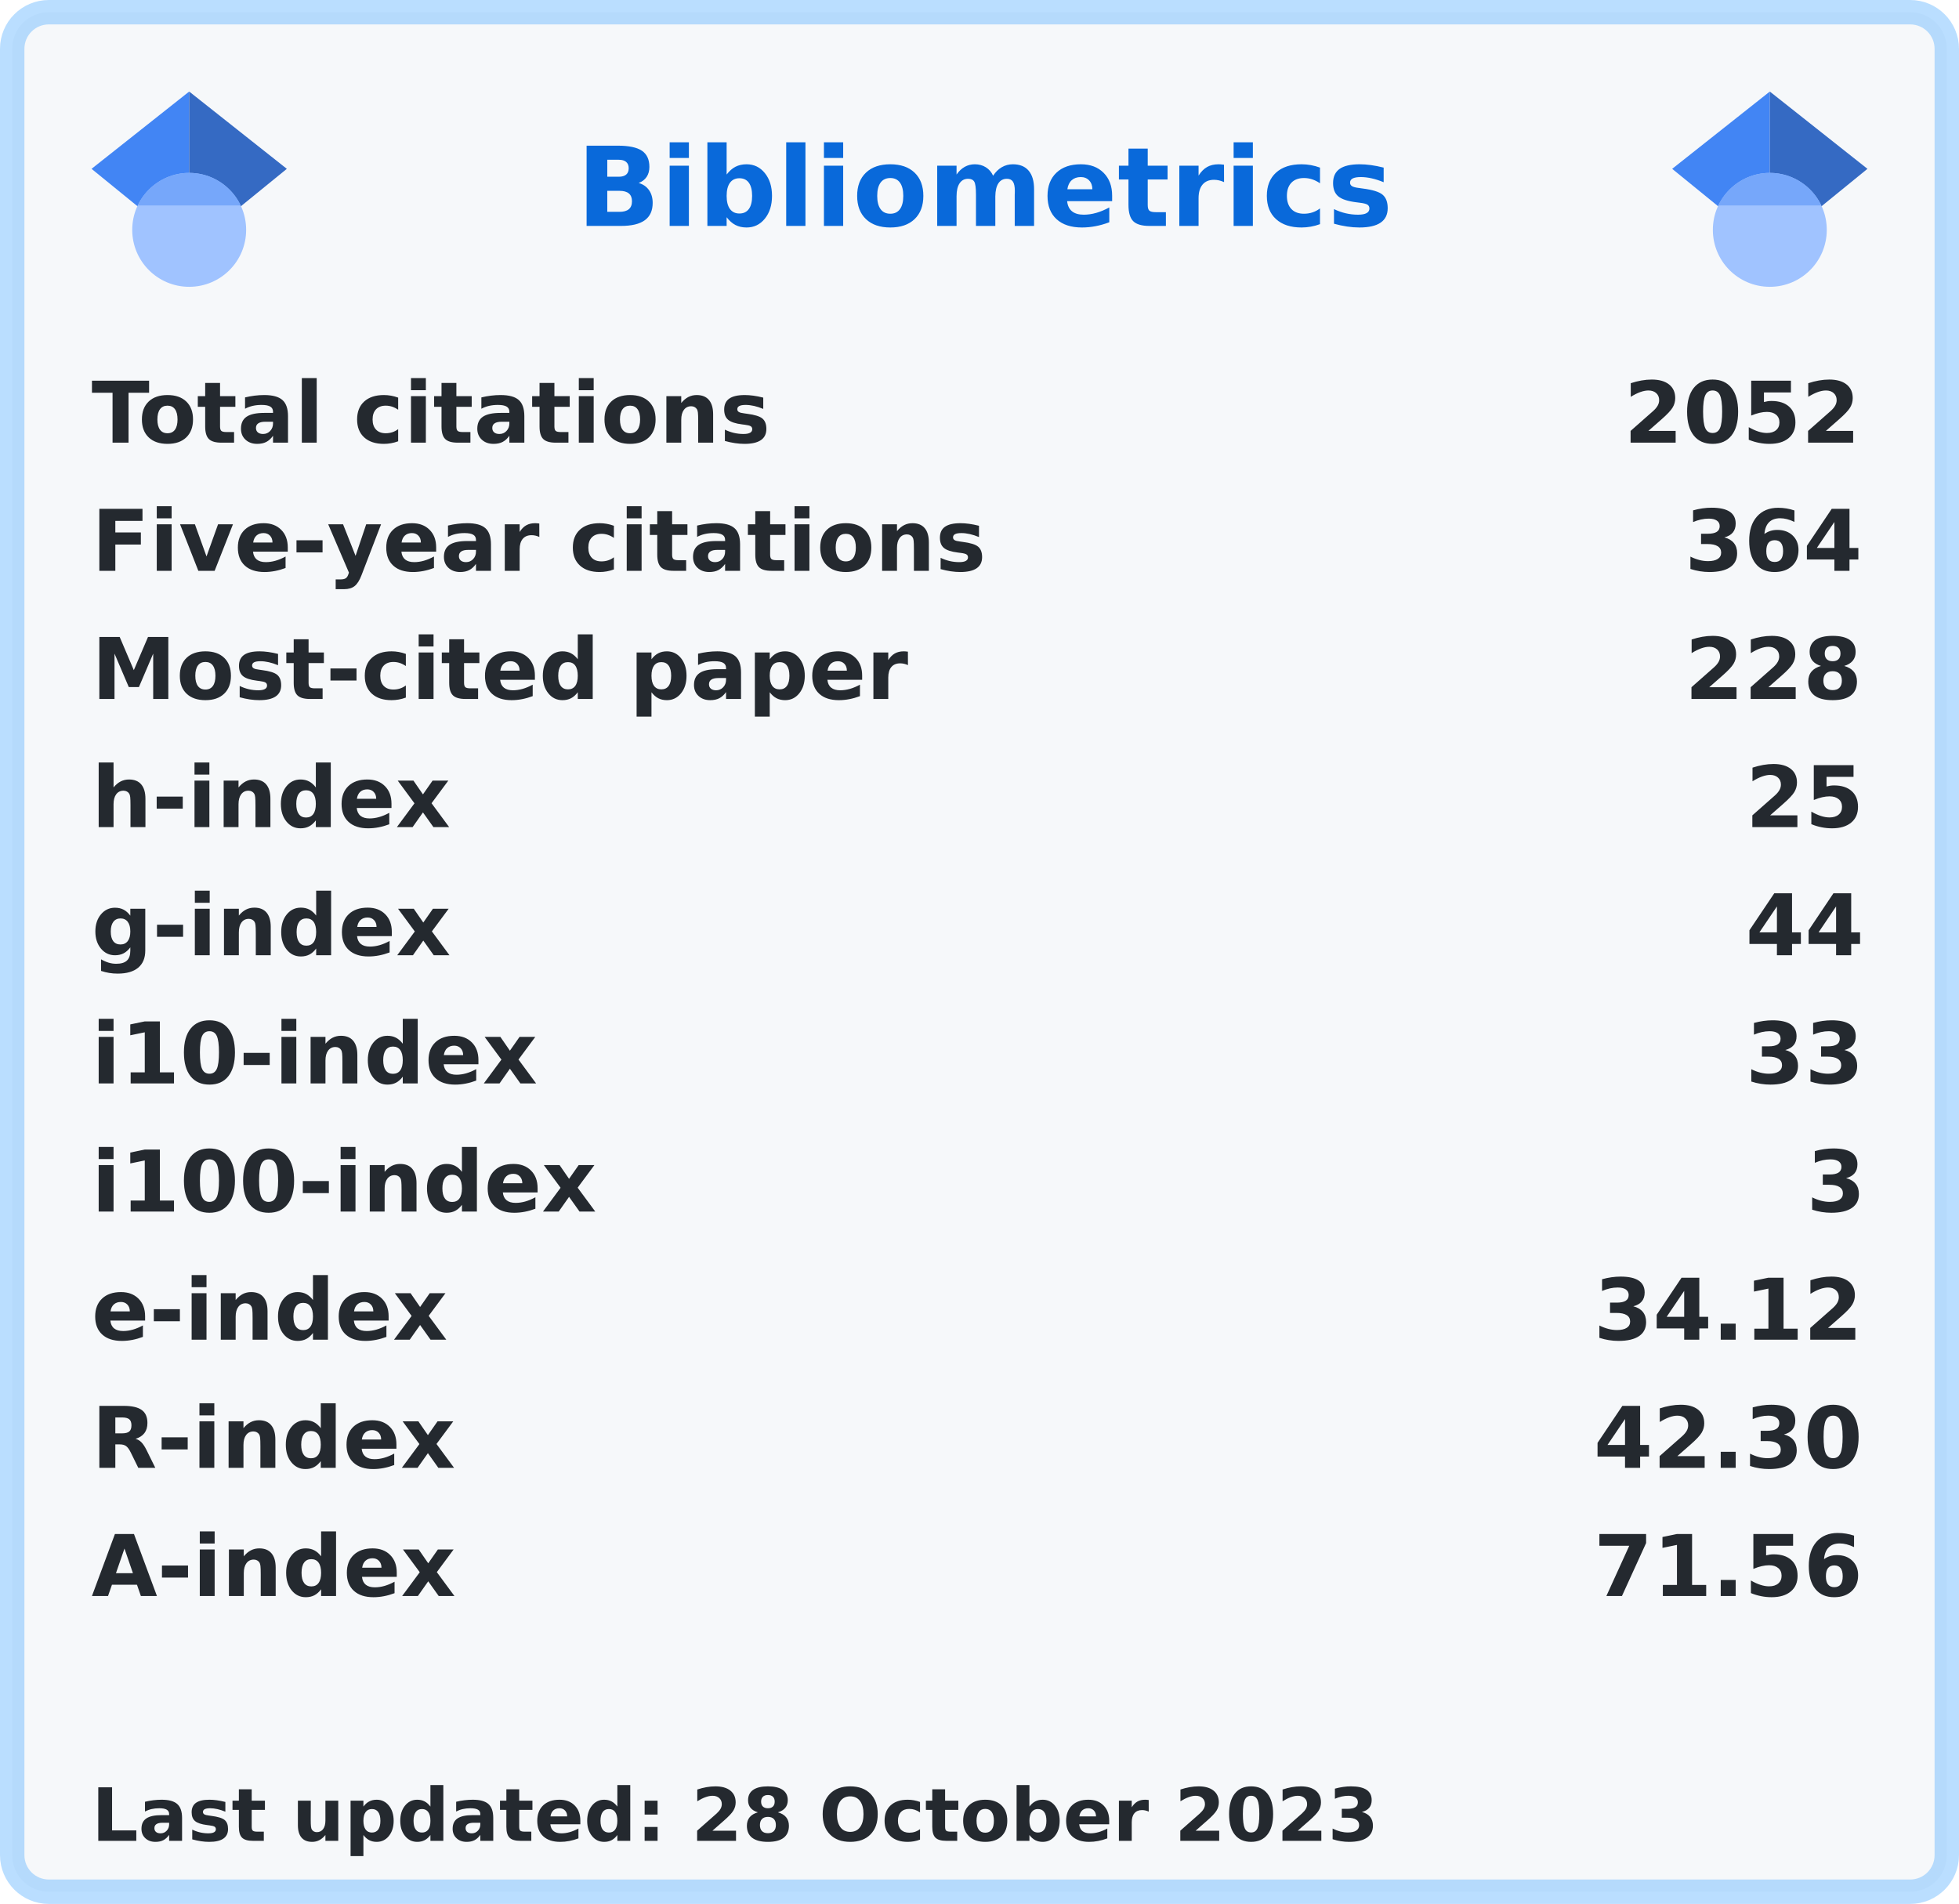
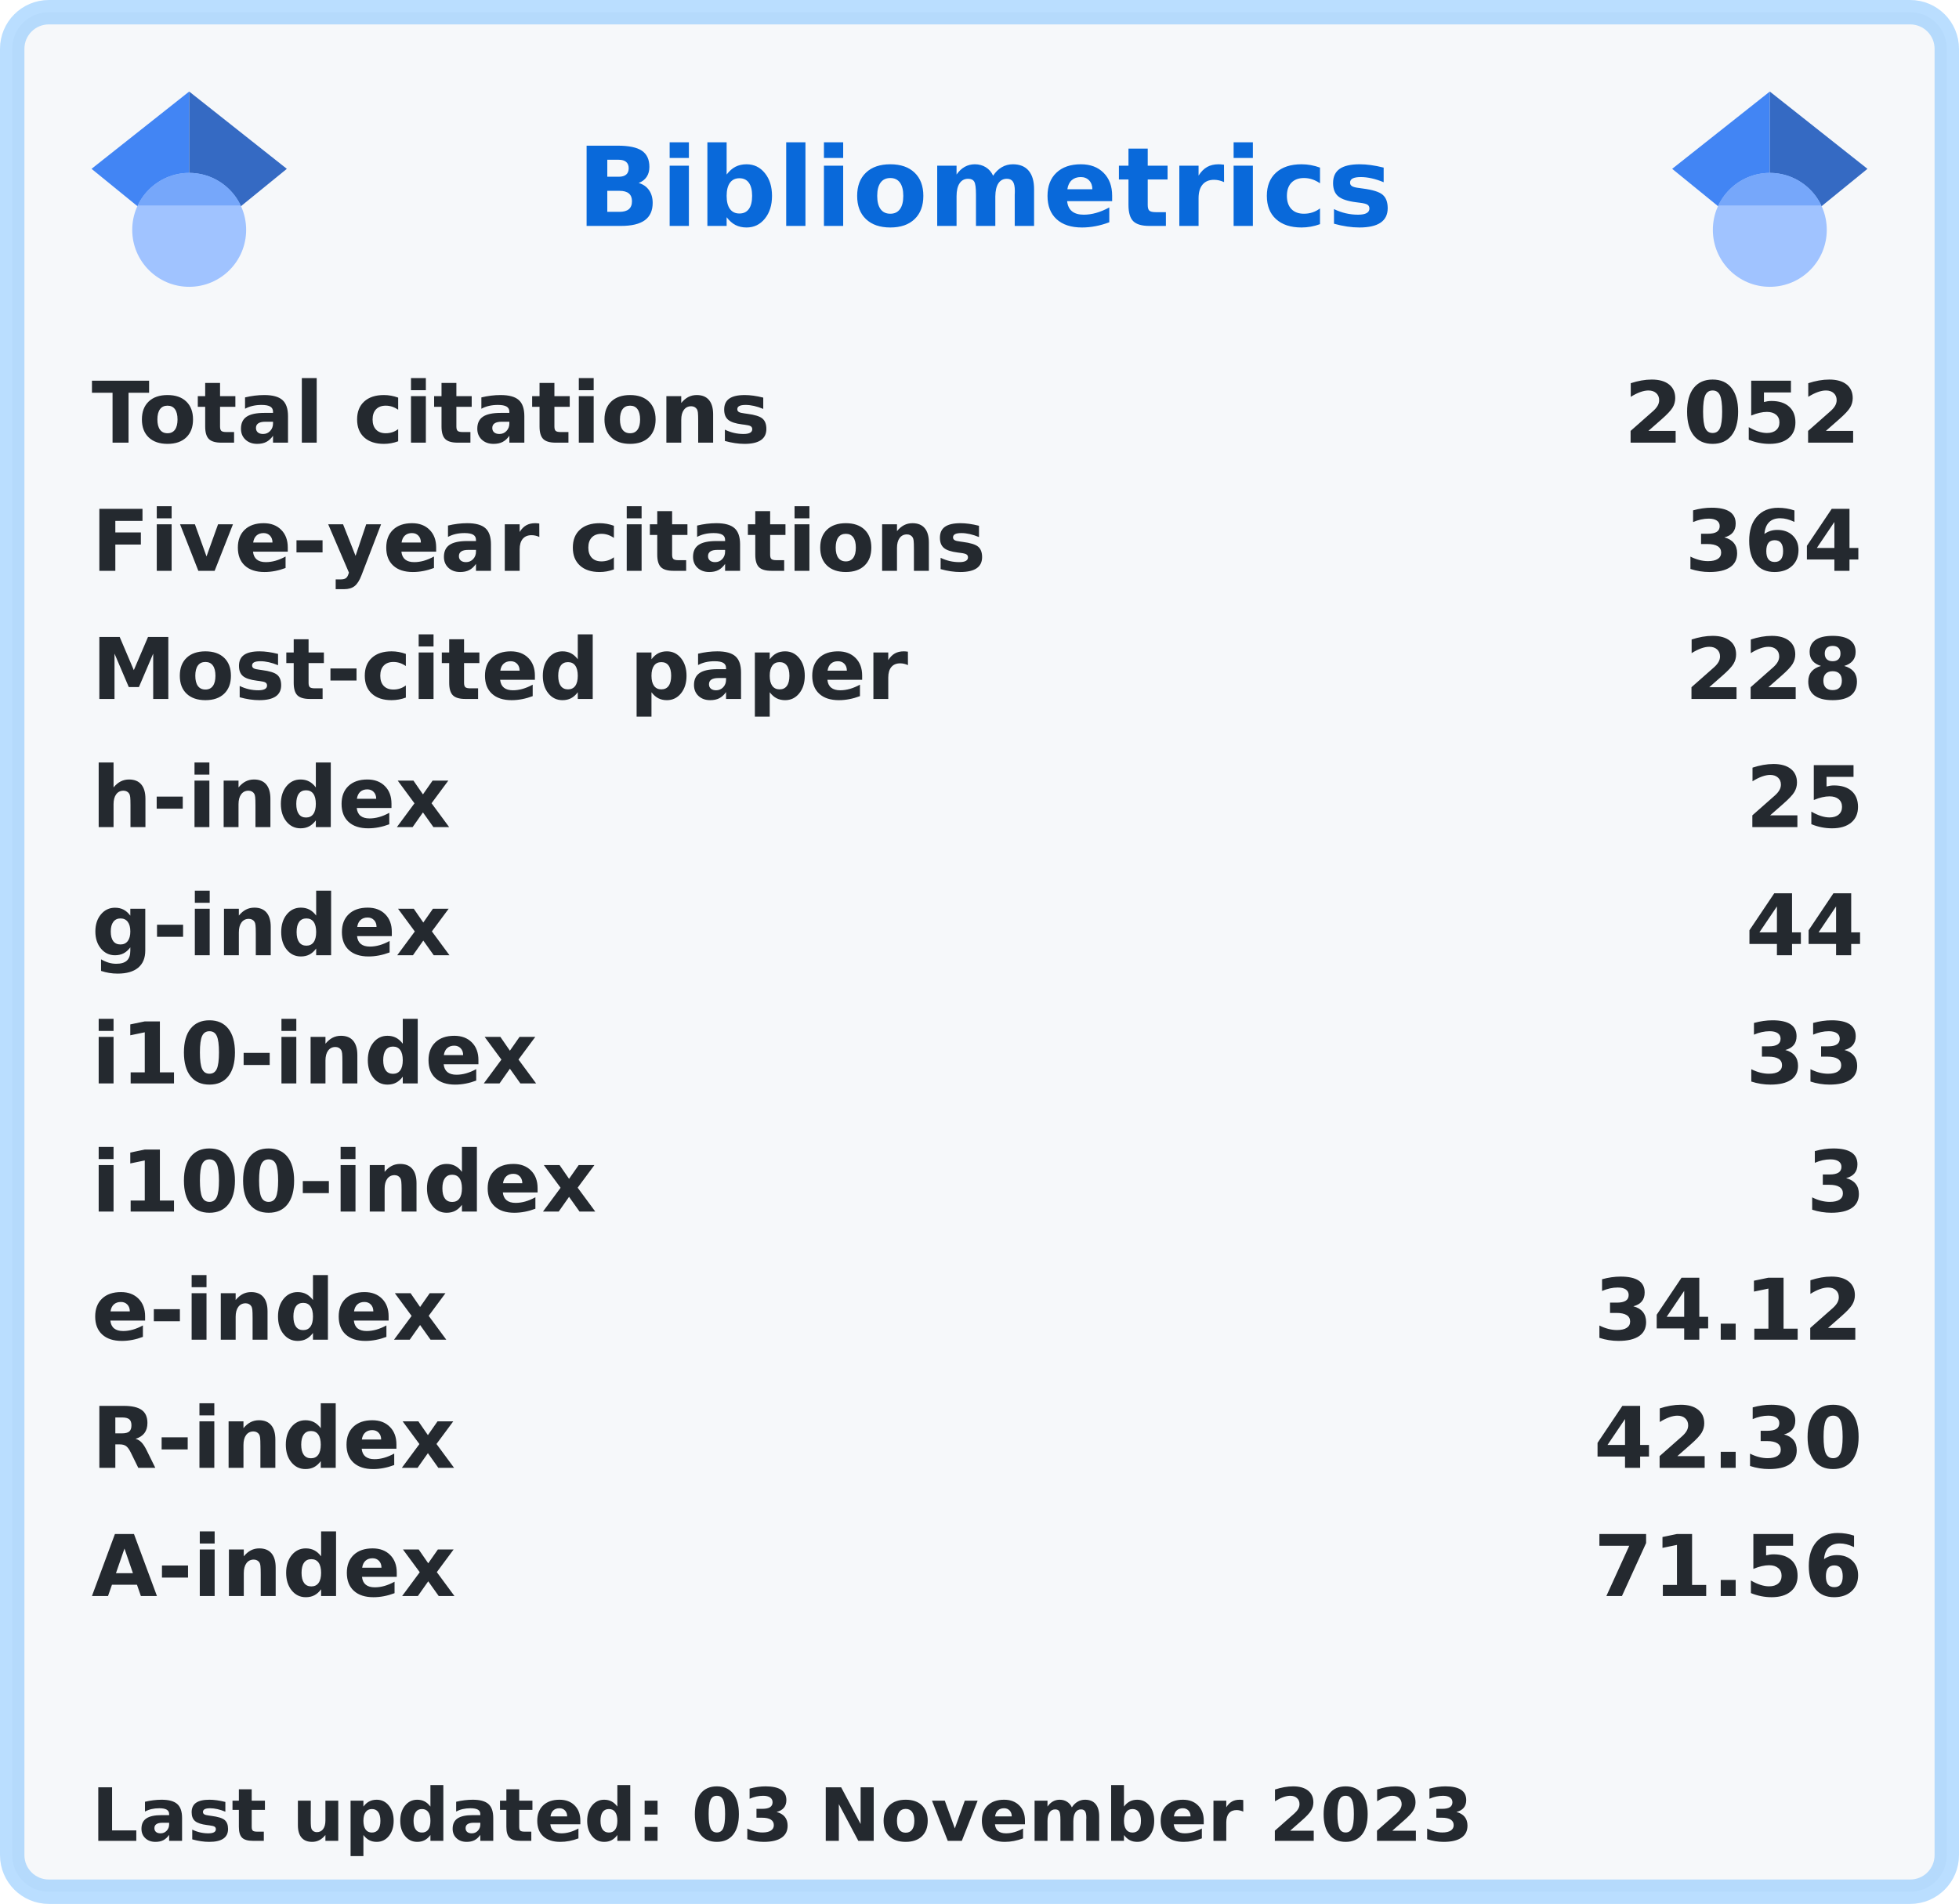
<svg xmlns="http://www.w3.org/2000/svg" width="321" height="312" viewBox="0 0 321 312" lang="en" xml:lang="en">
  <rect x="2" y="2" stroke-width="4" rx="6" width="317" height="308" stroke="rgba(84,174,255,0.4)" fill="#f6f8fa" />
  <g font-weight="600" font-size="110pt" font-family="Verdana,Geneva,DejaVu Sans,sans-serif" text-rendering="geometricPrecision">
    <text x="768" y="301" lengthAdjust="spacingAndGlyphs" textLength="1074" transform="scale(0.123)" fill="#0969da">Bibliometrics</text>
    <g fill="#24292f">
      <g transform="translate(15, 60)">
        <g transform="scale(0.095)">
          <text lengthAdjust="spacingAndGlyphs" textLength="1170" x="0" y="132">Total citations</text>
          <text lengthAdjust="spacingAndGlyphs" textLength="420" x="2643" y="132">2052</text>
        </g>
      </g>
      <g transform="translate(15, 81)">
        <g transform="scale(0.095)">
          <text lengthAdjust="spacingAndGlyphs" textLength="1524" x="0" y="132">Five-year citations</text>
          <text lengthAdjust="spacingAndGlyphs" textLength="315" x="2748" y="132">364</text>
        </g>
      </g>
      <g transform="translate(15, 102)">
        <g transform="scale(0.095)">
          <text lengthAdjust="spacingAndGlyphs" textLength="1395" x="0" y="132">Most-cited paper</text>
          <text lengthAdjust="spacingAndGlyphs" textLength="315" x="2748" y="132">228</text>
        </g>
      </g>
      <g transform="translate(15, 123)">
        <g transform="scale(0.095)">
          <text lengthAdjust="spacingAndGlyphs" textLength="621" x="0" y="132">h-index</text>
          <text lengthAdjust="spacingAndGlyphs" textLength="210" x="2853" y="132">25</text>
        </g>
      </g>
      <g transform="translate(15, 144)">
        <g transform="scale(0.095)">
          <text lengthAdjust="spacingAndGlyphs" textLength="621" x="0" y="132">g-index</text>
          <text lengthAdjust="spacingAndGlyphs" textLength="210" x="2853" y="132">44</text>
        </g>
      </g>
      <g transform="translate(15, 165)">
        <g transform="scale(0.095)">
          <text lengthAdjust="spacingAndGlyphs" textLength="772" x="0" y="132">i10-index</text>
          <text lengthAdjust="spacingAndGlyphs" textLength="210" x="2853" y="132">33</text>
        </g>
      </g>
      <g transform="translate(15, 186)">
        <g transform="scale(0.095)">
          <text lengthAdjust="spacingAndGlyphs" textLength="878" x="0" y="132">i100-index</text>
          <text lengthAdjust="spacingAndGlyphs" textLength="105" x="2958" y="132">3</text>
        </g>
      </g>
      <g transform="translate(15, 207)">
        <g transform="scale(0.095)">
          <text lengthAdjust="spacingAndGlyphs" textLength="618" x="0" y="132">e-index</text>
          <text lengthAdjust="spacingAndGlyphs" textLength="472" x="2591" y="132">34.12</text>
        </g>
      </g>
      <g transform="translate(15, 228)">
        <g transform="scale(0.095)">
          <text lengthAdjust="spacingAndGlyphs" textLength="630" x="0" y="132">R-index</text>
          <text lengthAdjust="spacingAndGlyphs" textLength="472" x="2591" y="132">42.30</text>
        </g>
      </g>
      <g transform="translate(15, 249)">
        <g transform="scale(0.095)">
          <text lengthAdjust="spacingAndGlyphs" textLength="628" x="0" y="132">A-index</text>
          <text lengthAdjust="spacingAndGlyphs" textLength="472" x="2591" y="132">71.56</text>
        </g>
      </g>
      <g transform="translate(15, 291)">
        <g transform="scale(0.082)">
-           <text lengthAdjust="spacingAndGlyphs" textLength="2579" x="0" y="130">Last updated: 28 October 2023</text>
+           <text lengthAdjust="spacingAndGlyphs" textLength="2776" x="0" y="130">Last updated: 03 November 2023</text>
        </g>
      </g>
      <svg x="15" y="15" width="32" height="32" viewBox="0 0 512 512">
        <path fill="#4285f4" d="M256 411.12L0 202.667 256 0z" />
        <path fill="#356ac3" d="M256 411.12l256-208.453L256 0z" />
        <circle fill="#a0c3ff" cx="256" cy="362.667" r="149.333" />
        <path fill="#76a7fa" d="M121.037 298.667c23.968-50.453 75.392-85.334 134.963-85.334s110.995 34.881 134.963 85.334H121.037z" />
      </svg>
      <svg x="274" y="15" width="32" height="32" viewBox="0 0 512 512">
        <path fill="#4285f4" d="M256 411.12L0 202.667 256 0z" />
        <path fill="#356ac3" d="M256 411.12l256-208.453L256 0z" />
        <circle fill="#a0c3ff" cx="256" cy="362.667" r="149.333" />
        <path fill="#76a7fa" d="M121.037 298.667c23.968-50.453 75.392-85.334 134.963-85.334s110.995 34.881 134.963 85.334H121.037z" />
      </svg>
    </g>
  </g>
</svg>
